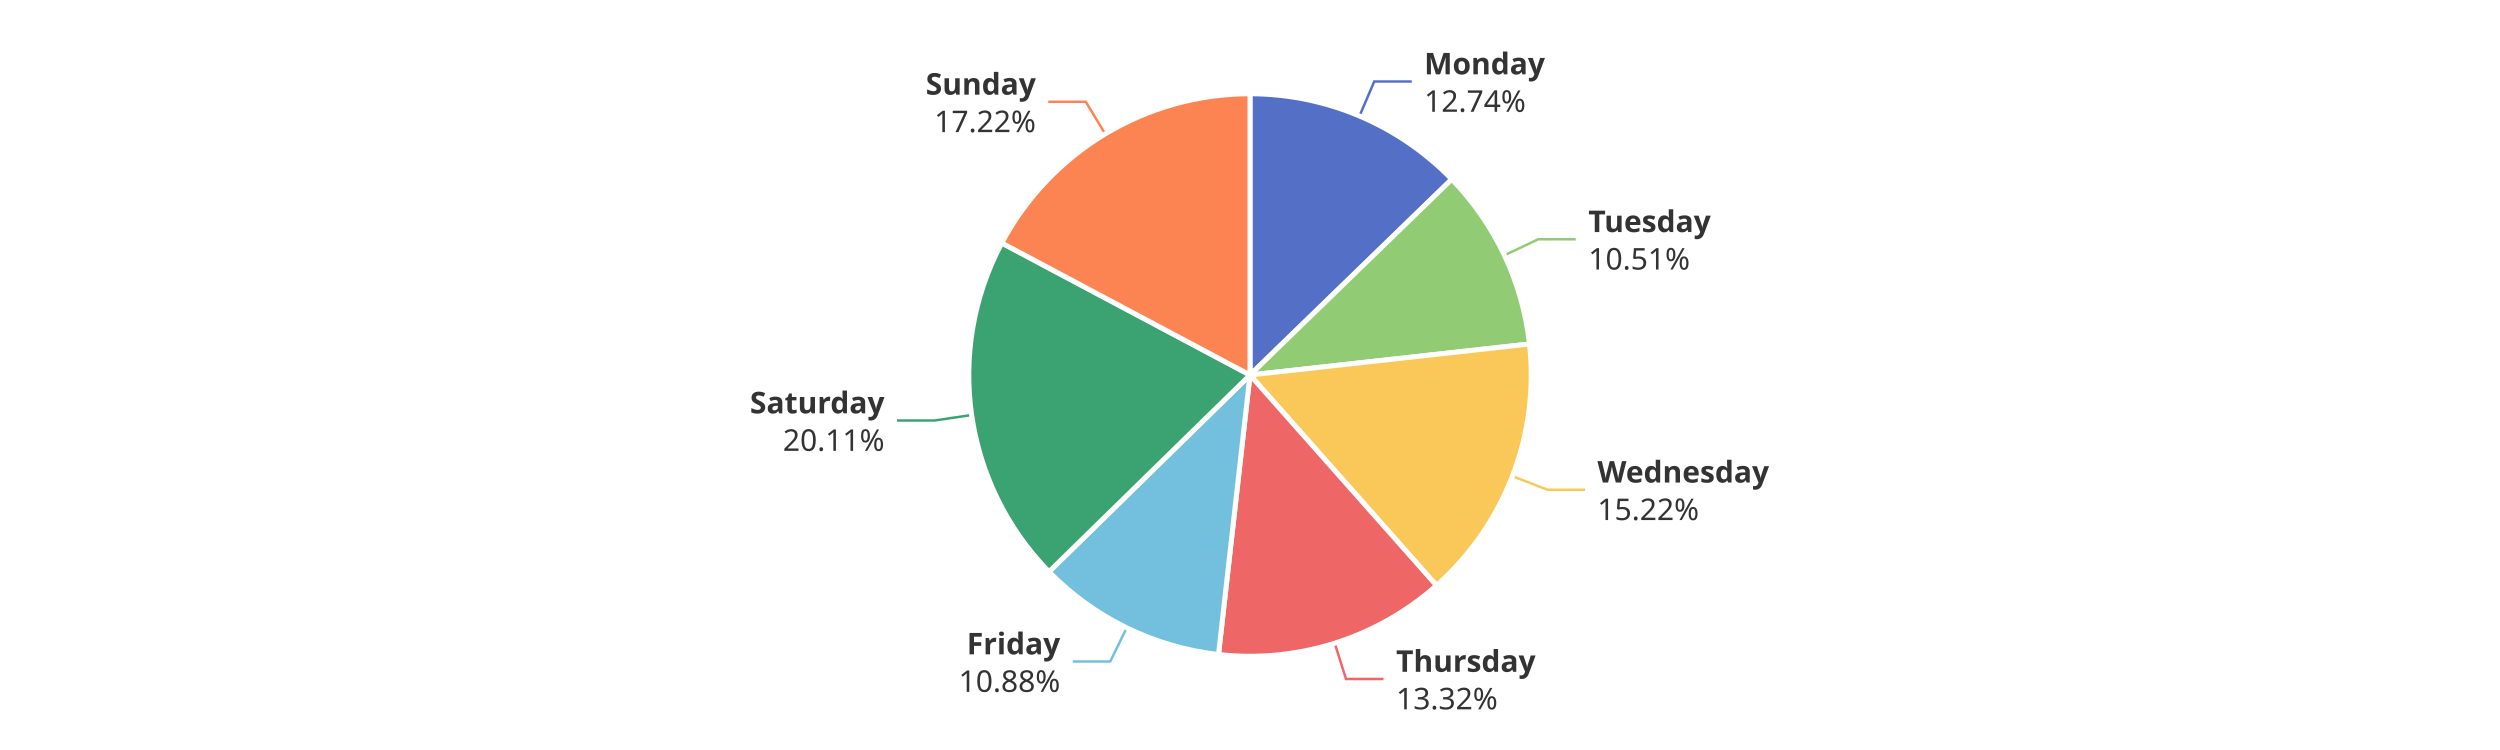
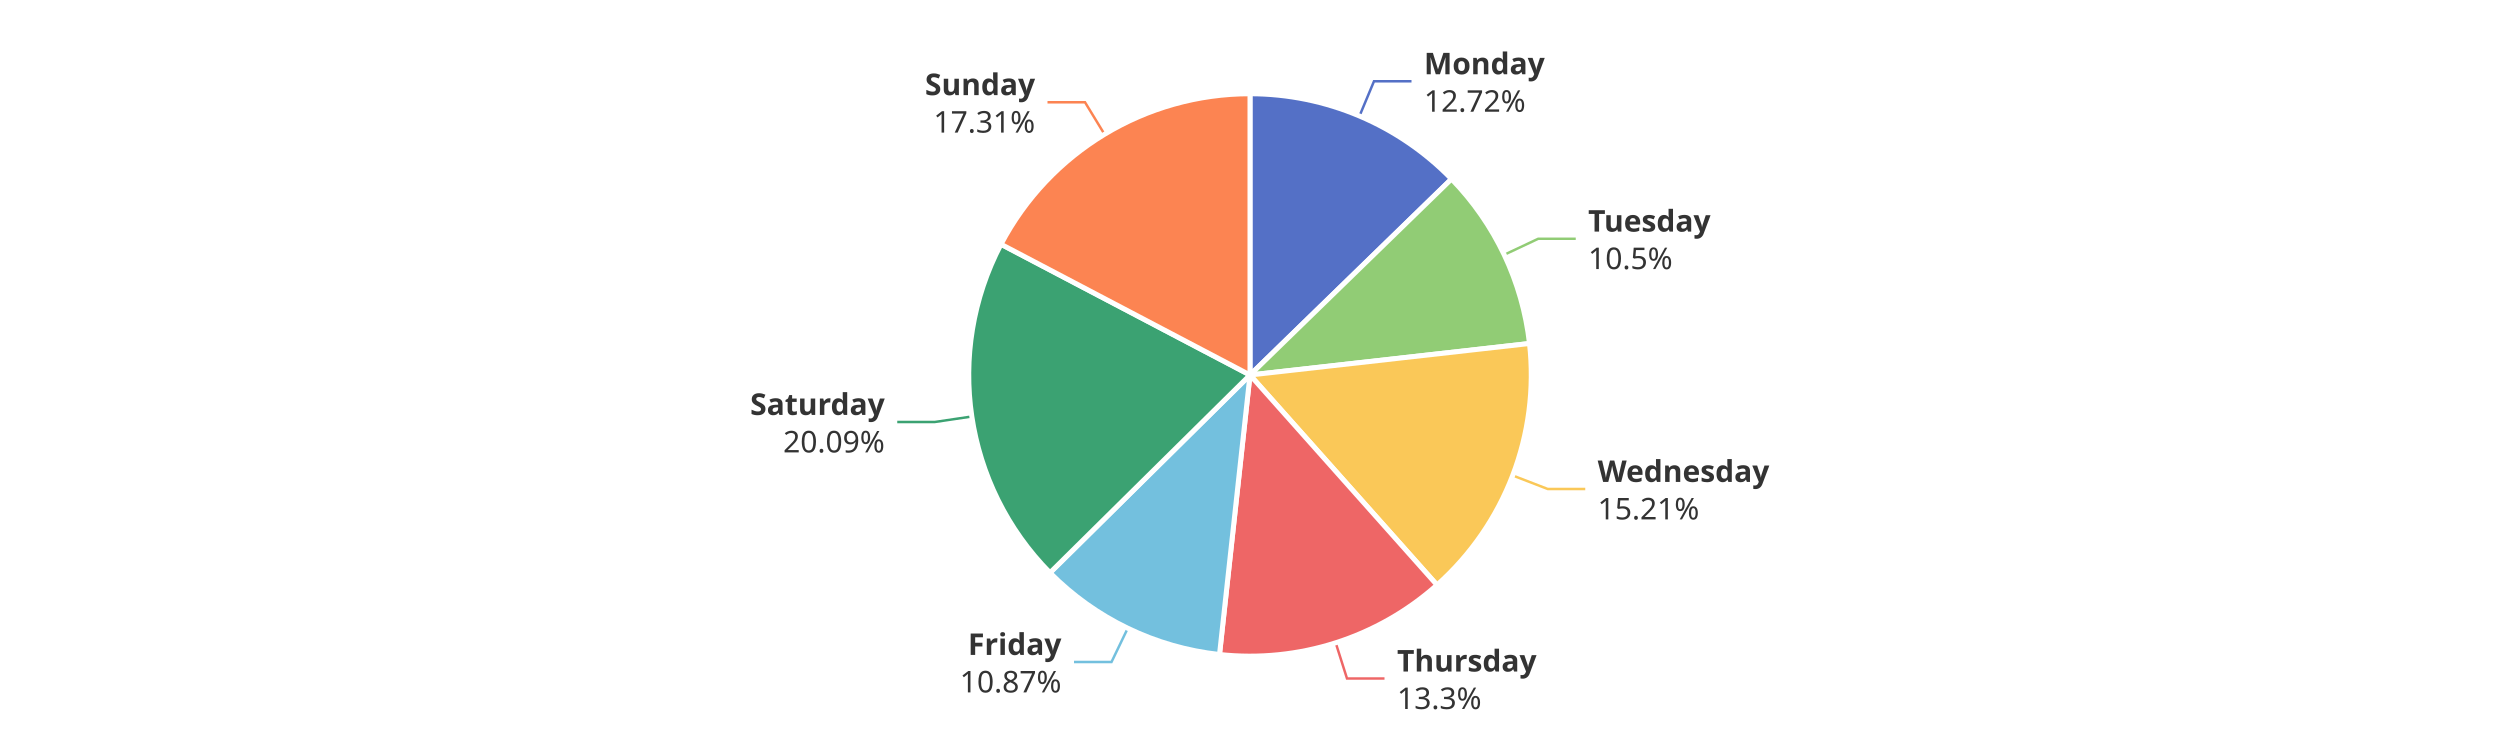
<svg xmlns="http://www.w3.org/2000/svg" width="1000" height="300" version="1.1" baseProfile="full" viewBox="0 0 1000 300">
  <rect width="1000" height="300" x="0" y="0" id="0" fill="#ffffff" />
-   <polyline points="543.8 46.4 549.7 32.6 564.7 32.6" fill="none" stroke="#5470c6" />
-   <polyline points="601.8 102.1 615.3 95.7 630.3 95.7" fill="none" stroke="#91cc75" />
-   <polyline points="605 190.5 619 195.9 634 195.9" fill="none" stroke="#fac858" />
-   <polyline points="533.9 257.3 538.4 271.6 553.4 271.6" fill="none" stroke="#ee6666" />
-   <polyline points="450.7 251.1 444.1 264.6 429.1 264.6" fill="none" stroke="#73c0de" />
-   <polyline points="388.6 166 373.8 168.2 358.8 168.2" fill="none" stroke="#3ba272" />
-   <polyline points="442.1 53.6 434.3 40.7 419.3 40.7" fill="none" stroke="#fc8452" />
-   <path d="M500 37.5A112.5 112.5 0 0 1 580.7 71.7L500 150Z" fill="#5470c6" stroke="#fff" stroke-width="2" stroke-linejoin="round" />
-   <path d="M580.7 71.7A112.5 112.5 0 0 1 611.8 137.6L500 150Z" fill="#91cc75" stroke="#fff" stroke-width="2" stroke-linejoin="round" />
-   <path d="M611.8 137.6A112.5 112.5 0 0 1 574.6 234.2L500 150Z" fill="#fac858" stroke="#fff" stroke-width="2" stroke-linejoin="round" />
-   <path d="M574.6 234.2A112.5 112.5 0 0 1 487.4 261.8L500 150Z" fill="#ee6666" stroke="#fff" stroke-width="2" stroke-linejoin="round" />
-   <path d="M487.4 261.8A112.5 112.5 0 0 1 419.6 228.7L500 150Z" fill="#73c0de" stroke="#fff" stroke-width="2" stroke-linejoin="round" />
-   <path d="M419.6 228.7A112.5 112.5 0 0 1 400.7 97.2L500 150Z" fill="#3ba272" stroke="#fff" stroke-width="2" stroke-linejoin="round" />
-   <path d="M400.7 97.2A112.5 112.5 0 0 1 500 37.5L500 150Z" fill="#fc8452" stroke="#fff" stroke-width="2" stroke-linejoin="round" />
-   <path d="M0 -15l42.8 0l0 30l-42.8 0Z" transform="translate(569.6742 32.5746)" fill="none" />
-   <text dominant-baseline="central" text-anchor="start" style="font-size:12px;font-family:sans-serif;font-weight:bold;" y="-7.5" transform="translate(569.6742 32.5746)" fill="#333" stroke="rgb(255,255,255)" stroke-width="2" paint-order="stroke" stroke-miterlimit="2">Monday</text>
-   <text dominant-baseline="central" text-anchor="start" style="font-size:12px;font-family:sans-serif;" y="7.5" transform="translate(569.6742 32.5746)" fill="#333" stroke="rgb(255,255,255)" stroke-width="2" paint-order="stroke" stroke-miterlimit="2">12.74%</text>
-   <path d="M0 -15l46.2 0l0 30l-46.2 0Z" transform="translate(635.3422 95.6639)" fill="none" />
-   <text dominant-baseline="central" text-anchor="start" style="font-size:12px;font-family:sans-serif;font-weight:bold;" y="-7.5" transform="translate(635.3422 95.6639)" fill="#333" stroke="rgb(255,255,255)" stroke-width="2" paint-order="stroke" stroke-miterlimit="2">Tuesday</text>
-   <text dominant-baseline="central" text-anchor="start" style="font-size:12px;font-family:sans-serif;" y="7.5" transform="translate(635.3422 95.6639)" fill="#333" stroke="rgb(255,255,255)" stroke-width="2" paint-order="stroke" stroke-miterlimit="2">10.51%</text>
-   <path d="M0 -15l63.6 0l0 30l-63.6 0Z" transform="translate(638.9637 195.8682)" fill="none" />
-   <text dominant-baseline="central" text-anchor="start" style="font-size:12px;font-family:sans-serif;font-weight:bold;" y="-7.5" transform="translate(638.9637 195.8682)" fill="#333" stroke="rgb(255,255,255)" stroke-width="2" paint-order="stroke" stroke-miterlimit="2">Wednesday</text>
-   <text dominant-baseline="central" text-anchor="start" style="font-size:12px;font-family:sans-serif;" y="7.5" transform="translate(638.9637 195.8682)" fill="#333" stroke="rgb(255,255,255)" stroke-width="2" paint-order="stroke" stroke-miterlimit="2">15.22%</text>
-   <path d="M0 -15l50.2 0l0 30l-50.2 0Z" transform="translate(558.4424 271.5666)" fill="none" />
-   <text dominant-baseline="central" text-anchor="start" style="font-size:12px;font-family:sans-serif;font-weight:bold;" y="-7.5" transform="translate(558.4424 271.5666)" fill="#333" stroke="rgb(255,255,255)" stroke-width="2" paint-order="stroke" stroke-miterlimit="2">Thursday</text>
-   <text dominant-baseline="central" text-anchor="start" style="font-size:12px;font-family:sans-serif;" y="7.5" transform="translate(558.4424 271.5666)" fill="#333" stroke="rgb(255,255,255)" stroke-width="2" paint-order="stroke" stroke-miterlimit="2">13.32%</text>
-   <path d="M-40.9 -15l40.9 0l0 30l-40.9 0Z" transform="translate(424.0929 264.589)" fill="none" />
-   <text dominant-baseline="central" text-anchor="end" style="font-size:12px;font-family:sans-serif;font-weight:bold;" y="-7.5" transform="translate(424.0929 264.589)" fill="#333" stroke="rgb(255,255,255)" stroke-width="2" paint-order="stroke" stroke-miterlimit="2">Friday</text>
-   <text dominant-baseline="central" text-anchor="end" style="font-size:12px;font-family:sans-serif;" y="7.5" transform="translate(424.0929 264.589)" fill="#333" stroke="rgb(255,255,255)" stroke-width="2" paint-order="stroke" stroke-miterlimit="2">10.88%</text>
-   <path d="M-48.2 -15l48.2 0l0 30l-48.2 0Z" transform="translate(353.803 168.1812)" fill="none" />
-   <text dominant-baseline="central" text-anchor="end" style="font-size:12px;font-family:sans-serif;font-weight:bold;" y="-7.5" transform="translate(353.803 168.1812)" fill="#333" stroke="rgb(255,255,255)" stroke-width="2" paint-order="stroke" stroke-miterlimit="2">Saturday</text>
-   <text dominant-baseline="central" text-anchor="end" style="font-size:12px;font-family:sans-serif;" y="7.5" transform="translate(353.803 168.1812)" fill="#333" stroke="rgb(255,255,255)" stroke-width="2" paint-order="stroke" stroke-miterlimit="2">20.11%</text>
-   <path d="M-40.9 -15l40.9 0l0 30l-40.9 0Z" transform="translate(414.3462 40.703)" fill="none" />
-   <text dominant-baseline="central" text-anchor="end" style="font-size:12px;font-family:sans-serif;font-weight:bold;" y="-7.5" transform="translate(414.3462 40.703)" fill="#333" stroke="rgb(255,255,255)" stroke-width="2" paint-order="stroke" stroke-miterlimit="2">Sunday</text>
-   <text dominant-baseline="central" text-anchor="end" style="font-size:12px;font-family:sans-serif;" y="7.5" transform="translate(414.3462 40.703)" fill="#333" stroke="rgb(255,255,255)" stroke-width="2" paint-order="stroke" stroke-miterlimit="2">17.22%</text>
+   <polyline points="543.8 46.4 549.6 32.5 564.6 32.5" fill="none" stroke="#5470c6" />
+   <polyline points="601.7 101.9 615.3 95.5 630.3 95.5" fill="none" stroke="#91cc75" />
+   <polyline points="605.1 190.2 619.1 195.6 634.1 195.6" fill="none" stroke="#fac858" />
+   <polyline points="534.3 257.2 538.8 271.4 553.8 271.4" fill="none" stroke="#ee6666" />
+   <polyline points="451.1 251.3 444.6 264.8 429.6 264.8" fill="none" stroke="#73c0de" />
+   <polyline points="388.7 166.6 373.9 168.8 358.9 168.8" fill="none" stroke="#3ba272" />
+   <polyline points="441.8 53.7 434 40.9 419 40.9" fill="none" stroke="#fc8452" />
+   <path d="M500 37.5A112.5 112.5 0 0 1 580.6 71.6L500 150Z" fill="#5470c6" stroke="#fff" stroke-width="2" stroke-linejoin="round" />
+   <path d="M580.6 71.6A112.5 112.5 0 0 1 611.8 137.4L500 150Z" fill="#91cc75" stroke="#fff" stroke-width="2" stroke-linejoin="round" />
+   <path d="M611.8 137.4A112.5 112.5 0 0 1 574.8 234L500 150Z" fill="#fac858" stroke="#fff" stroke-width="2" stroke-linejoin="round" />
+   <path d="M574.8 234A112.5 112.5 0 0 1 487.8 261.8L500 150Z" fill="#ee6666" stroke="#fff" stroke-width="2" stroke-linejoin="round" />
+   <path d="M487.8 261.8A112.5 112.5 0 0 1 420 229.1L500 150Z" fill="#73c0de" stroke="#fff" stroke-width="2" stroke-linejoin="round" />
+   <path d="M420 229.1A112.5 112.5 0 0 1 400.4 97.7L500 150Z" fill="#3ba272" stroke="#fff" stroke-width="2" stroke-linejoin="round" />
+   <path d="M400.4 97.7A112.5 112.5 0 0 1 500 37.5L500 150Z" fill="#fc8452" stroke="#fff" stroke-width="2" stroke-linejoin="round" />
+   <path d="M0 -15l42.8 0l0 30l-42.8 0Z" transform="translate(569.6004 32.5434)" fill="none" />
+   <text dominant-baseline="central" text-anchor="start" style="font-size:12px;font-family:sans-serif;font-weight:bold;" y="-7.5" transform="translate(569.6004 32.5434)" fill="#333" stroke="rgb(255,255,255)" stroke-width="2" paint-order="stroke" stroke-miterlimit="2">Monday</text>
+   <text dominant-baseline="central" text-anchor="start" style="font-size:12px;font-family:sans-serif;" y="7.5" transform="translate(569.6004 32.5434)" fill="#333" stroke="rgb(255,255,255)" stroke-width="2" paint-order="stroke" stroke-miterlimit="2">12.72%</text>
+   <path d="M0 -15l46.2 0l0 30l-46.2 0Z" transform="translate(635.2568 95.4828)" fill="none" />
+   <text dominant-baseline="central" text-anchor="start" style="font-size:12px;font-family:sans-serif;font-weight:bold;" y="-7.5" transform="translate(635.2568 95.4828)" fill="#333" stroke="rgb(255,255,255)" stroke-width="2" paint-order="stroke" stroke-miterlimit="2">Tuesday</text>
+   <text dominant-baseline="central" text-anchor="start" style="font-size:12px;font-family:sans-serif;" y="7.5" transform="translate(635.2568 95.4828)" fill="#333" stroke="rgb(255,255,255)" stroke-width="2" paint-order="stroke" stroke-miterlimit="2">10.5%</text>
+   <path d="M0 -15l63.6 0l0 30l-63.6 0Z" transform="translate(639.0642 195.6065)" fill="none" />
+   <text dominant-baseline="central" text-anchor="start" style="font-size:12px;font-family:sans-serif;font-weight:bold;" y="-7.5" transform="translate(639.0642 195.6065)" fill="#333" stroke="rgb(255,255,255)" stroke-width="2" paint-order="stroke" stroke-miterlimit="2">Wednesday</text>
+   <text dominant-baseline="central" text-anchor="start" style="font-size:12px;font-family:sans-serif;" y="7.5" transform="translate(639.0642 195.6065)" fill="#333" stroke="rgb(255,255,255)" stroke-width="2" paint-order="stroke" stroke-miterlimit="2">15.21%</text>
+   <path d="M0 -15l50.2 0l0 30l-50.2 0Z" transform="translate(558.8241 271.4452)" fill="none" />
+   <text dominant-baseline="central" text-anchor="start" style="font-size:12px;font-family:sans-serif;font-weight:bold;" y="-7.5" transform="translate(558.8241 271.4452)" fill="#333" stroke="rgb(255,255,255)" stroke-width="2" paint-order="stroke" stroke-miterlimit="2">Thursday</text>
+   <text dominant-baseline="central" text-anchor="start" style="font-size:12px;font-family:sans-serif;" y="7.5" transform="translate(558.8241 271.4452)" fill="#333" stroke="rgb(255,255,255)" stroke-width="2" paint-order="stroke" stroke-miterlimit="2">13.3%</text>
+   <path d="M-40.9 -15l40.9 0l0 30l-40.9 0Z" transform="translate(424.5613 264.8164)" fill="none" />
+   <text dominant-baseline="central" text-anchor="end" style="font-size:12px;font-family:sans-serif;font-weight:bold;" y="-7.5" transform="translate(424.5613 264.8164)" fill="#333" stroke="rgb(255,255,255)" stroke-width="2" paint-order="stroke" stroke-miterlimit="2">Friday</text>
+   <text dominant-baseline="central" text-anchor="end" style="font-size:12px;font-family:sans-serif;" y="7.5" transform="translate(424.5613 264.8164)" fill="#333" stroke="rgb(255,255,255)" stroke-width="2" paint-order="stroke" stroke-miterlimit="2">10.87%</text>
+   <path d="M-48.2 -15l48.2 0l0 30l-48.2 0Z" transform="translate(353.8959 168.8152)" fill="none" />
+   <text dominant-baseline="central" text-anchor="end" style="font-size:12px;font-family:sans-serif;font-weight:bold;" y="-7.5" transform="translate(353.8959 168.8152)" fill="#333" stroke="rgb(255,255,255)" stroke-width="2" paint-order="stroke" stroke-miterlimit="2">Saturday</text>
+   <text dominant-baseline="central" text-anchor="end" style="font-size:12px;font-family:sans-serif;" y="7.5" transform="translate(353.8959 168.8152)" fill="#333" stroke="rgb(255,255,255)" stroke-width="2" paint-order="stroke" stroke-miterlimit="2">20.09%</text>
+   <path d="M-40.9 -15l40.9 0l0 30l-40.9 0Z" transform="translate(414.0375 40.8891)" fill="none" />
+   <text dominant-baseline="central" text-anchor="end" style="font-size:12px;font-family:sans-serif;font-weight:bold;" y="-7.5" transform="translate(414.0375 40.8891)" fill="#333" stroke="rgb(255,255,255)" stroke-width="2" paint-order="stroke" stroke-miterlimit="2">Sunday</text>
+   <text dominant-baseline="central" text-anchor="end" style="font-size:12px;font-family:sans-serif;" y="7.5" transform="translate(414.0375 40.8891)" fill="#333" stroke="rgb(255,255,255)" stroke-width="2" paint-order="stroke" stroke-miterlimit="2">17.31%</text>
</svg>
